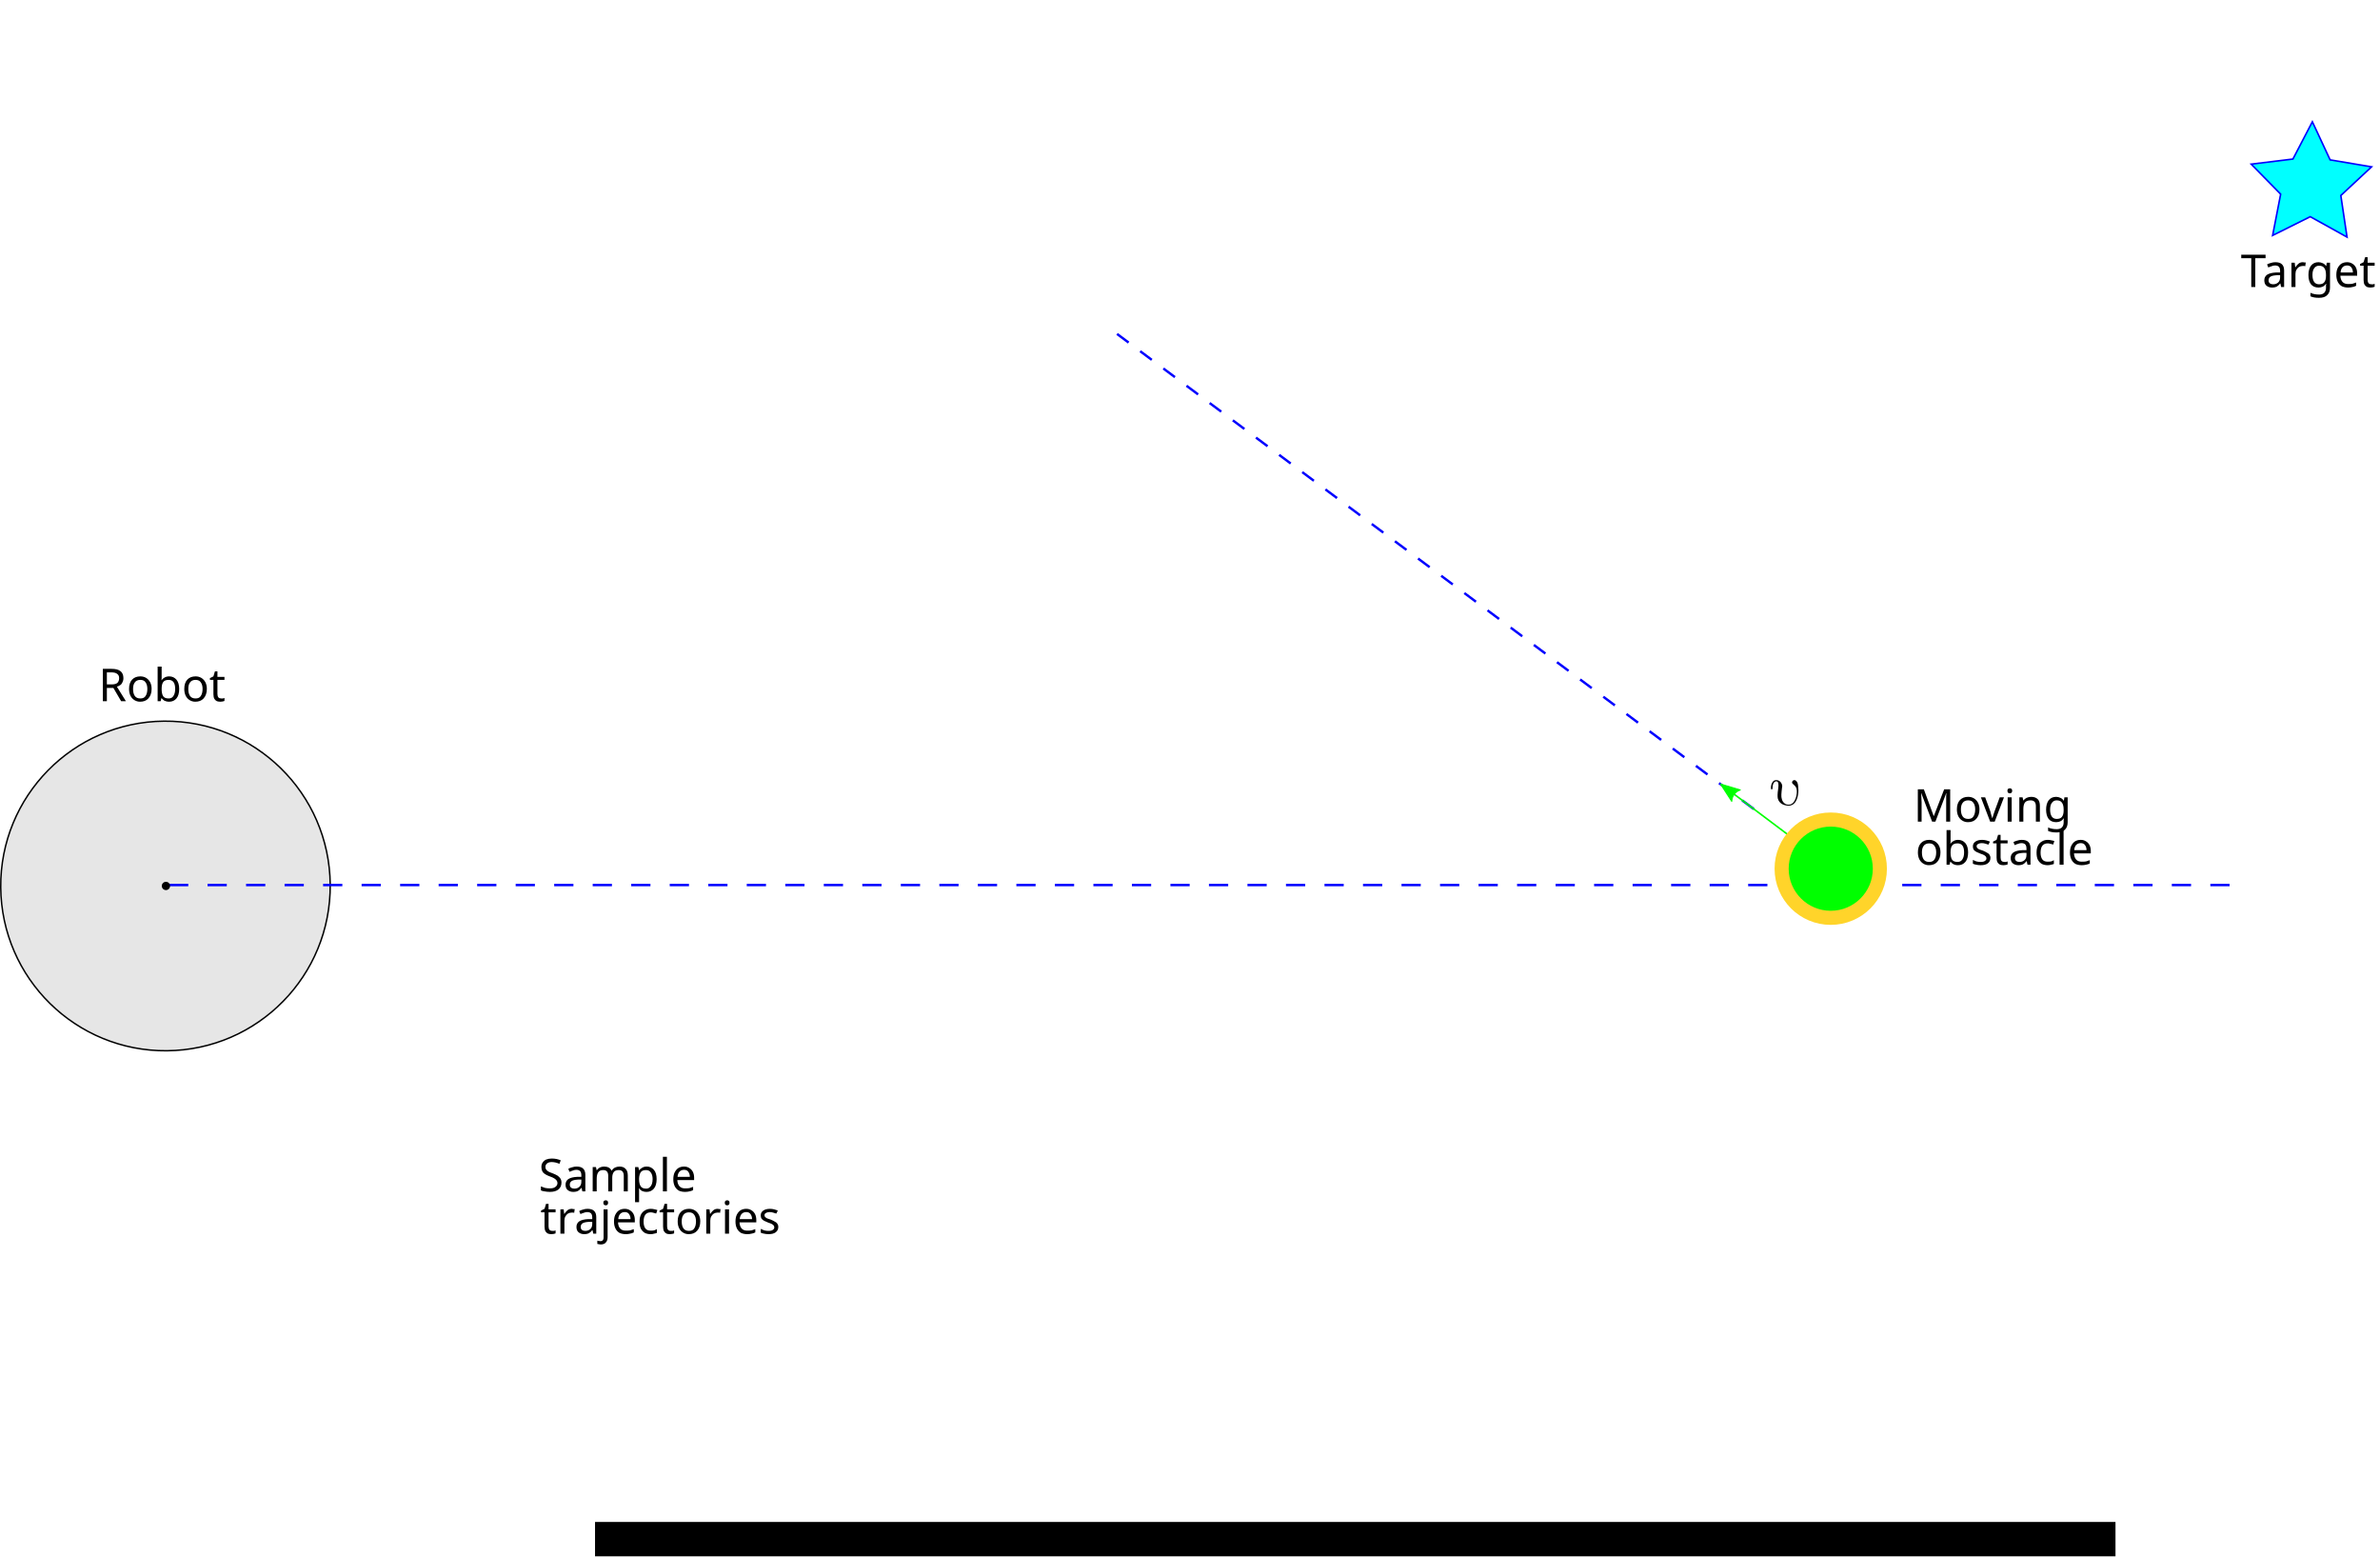
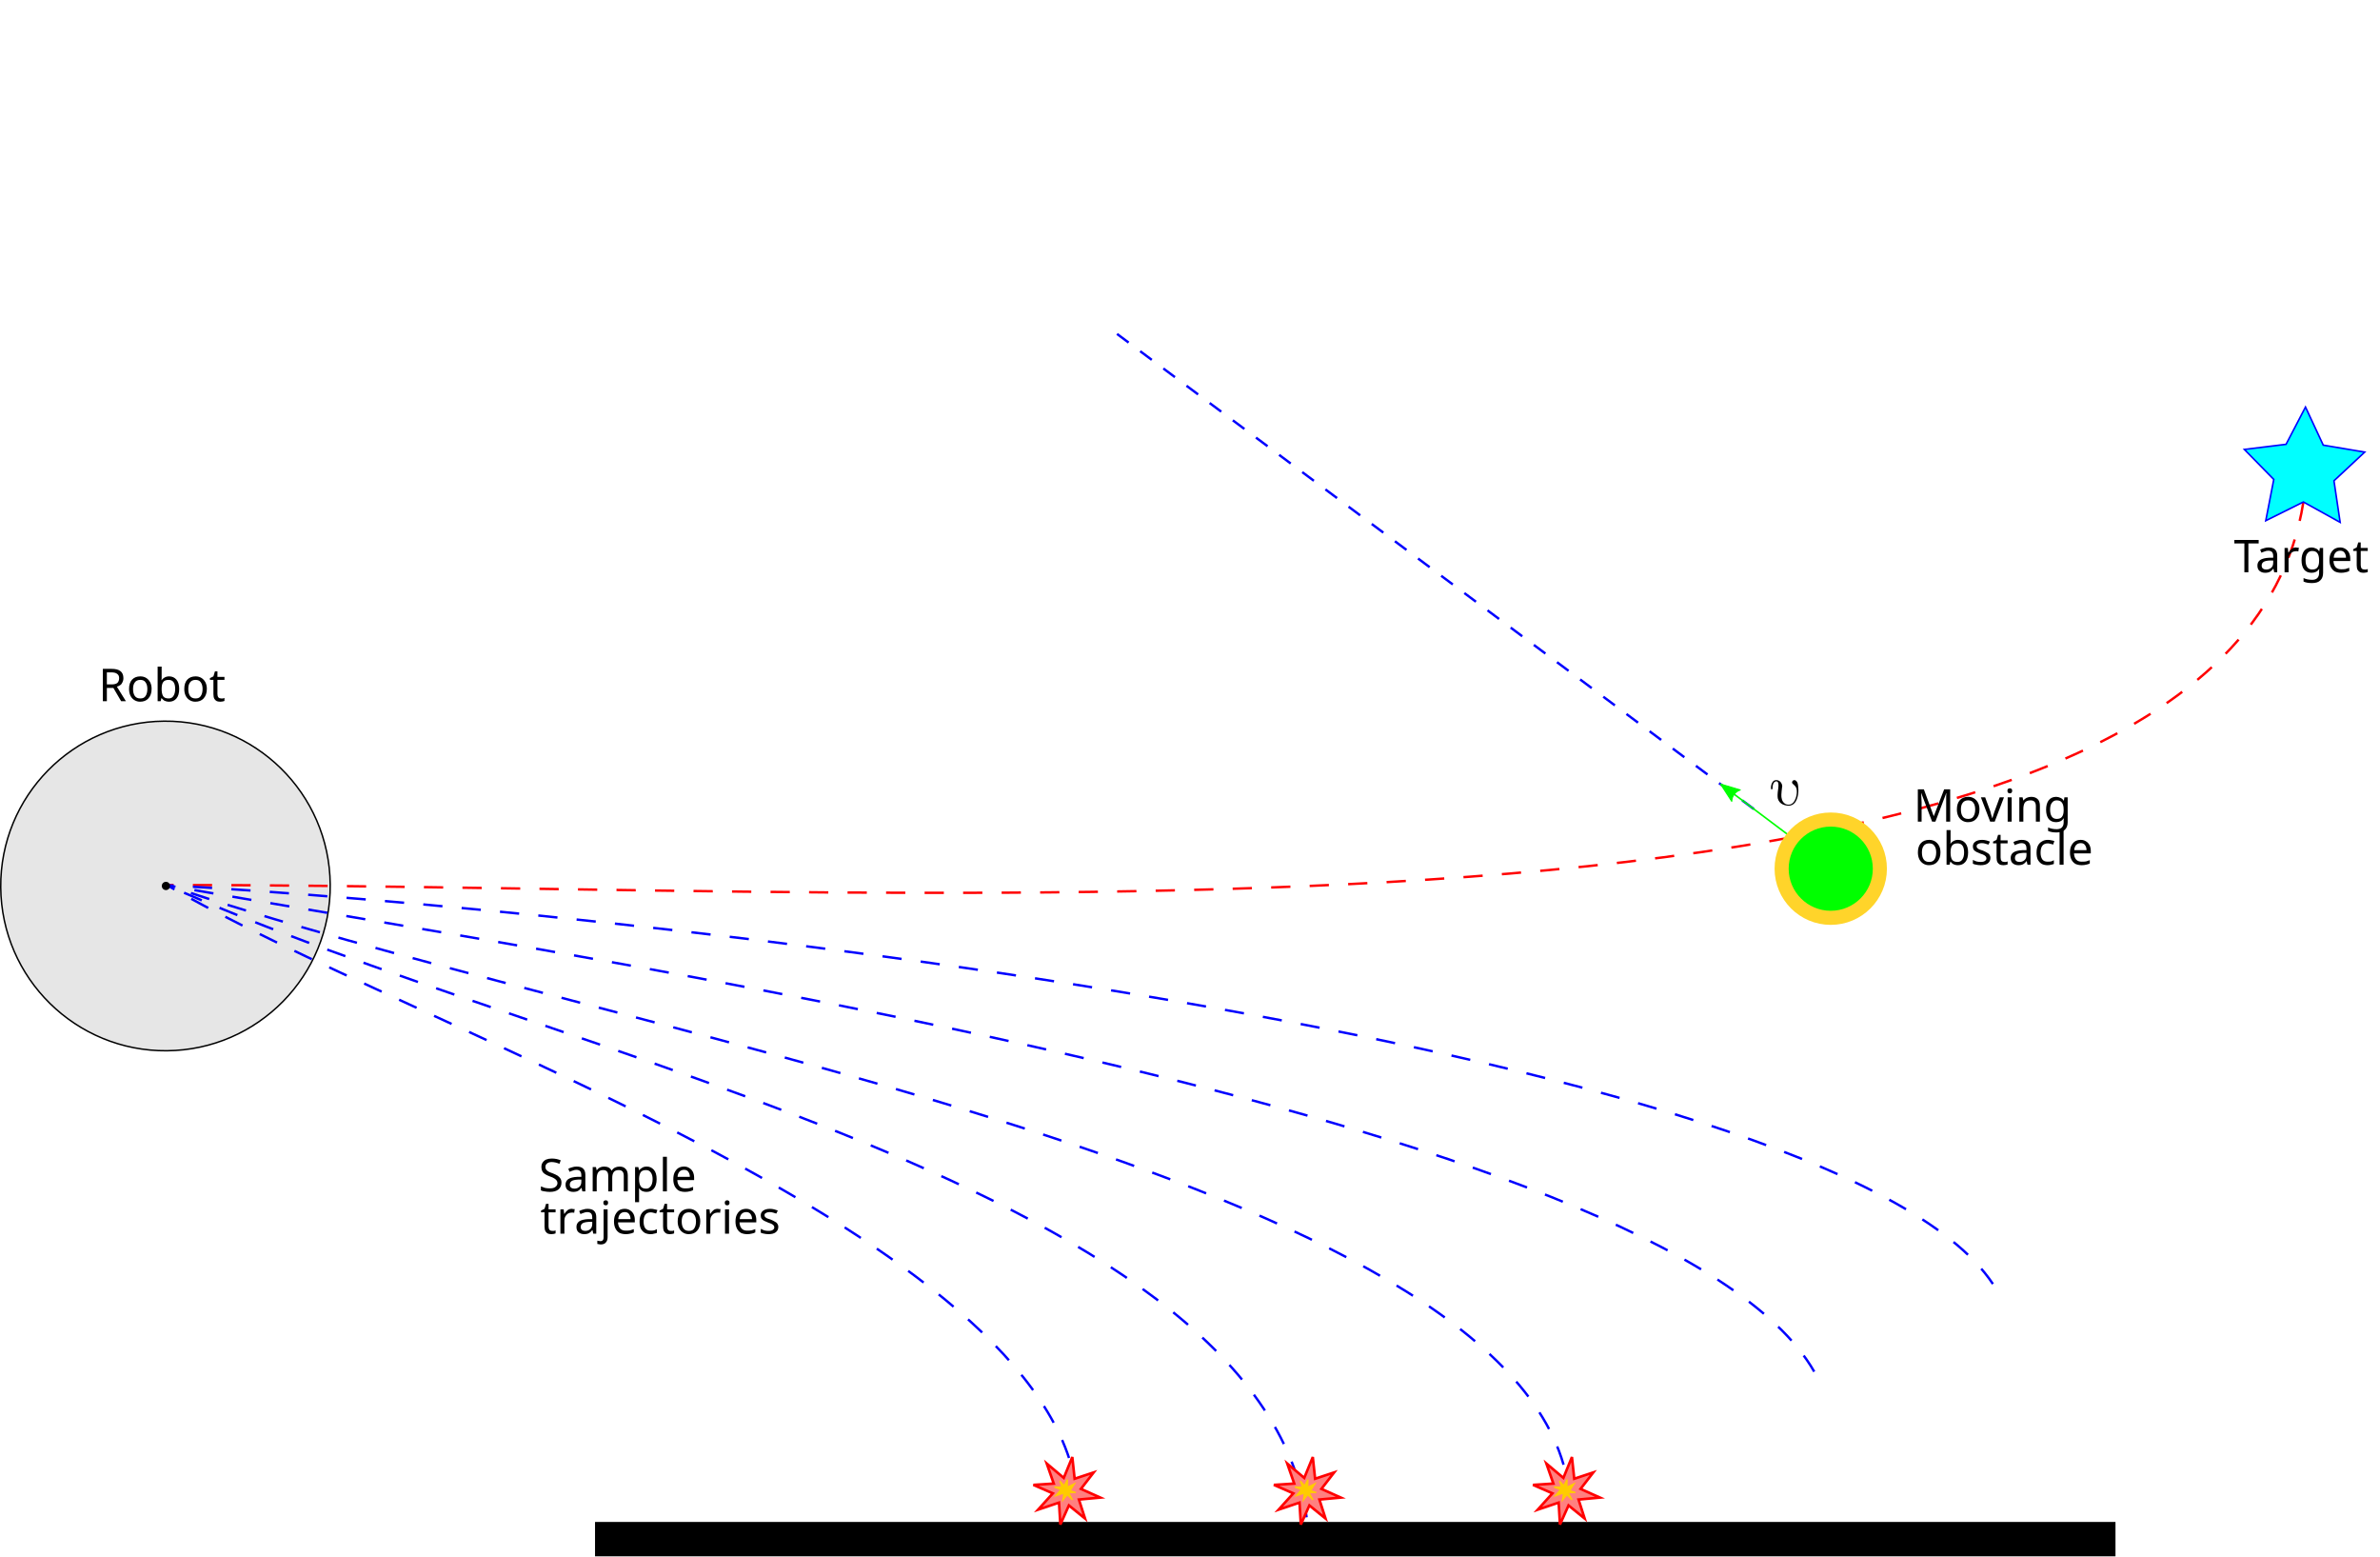
<svg xmlns="http://www.w3.org/2000/svg" xmlns:ns1="http://www.openswatchbook.org/uri/2009/osb" width="148.305mm" height="96.949mm" viewBox="0 0 148.305 96.949" version="1.1" id="svg8">
  <defs id="defs2">
    <marker orient="auto" refY="0" refX="0" id="marker10369" style="overflow:visible">
      <path id="path10367" style="fill:#000000;fill-opacity:1;fill-rule:evenodd;stroke:#000000;stroke-width:0.625;stroke-linejoin:round;stroke-opacity:1" d="M 8.719,4.034 -2.207,0.016 8.719,-4.002 c -1.745,2.372 -1.735,5.617 -6e-7,8.035 z" transform="matrix(1.1,0,0,1.1,1.1,0)" />
    </marker>
    <marker orient="auto" refY="0" refX="0" id="marker4769" style="overflow:visible">
      <path id="path4767" style="fill:#00ff00;fill-opacity:1;fill-rule:evenodd;stroke:#00ff00;stroke-width:0.625;stroke-linejoin:round;stroke-opacity:1" d="M 8.719,4.034 -2.207,0.016 8.719,-4.002 c -1.745,2.372 -1.735,5.617 -6e-7,8.035 z" transform="matrix(1.1,0,0,1.1,1.1,0)" />
    </marker>
    <marker style="overflow:visible" id="marker2928" refX="0" refY="0" orient="auto">
      <path transform="matrix(1.1,0,0,1.1,1.1,0)" d="M 8.719,4.034 -2.207,0.016 8.719,-4.002 c -1.745,2.372 -1.735,5.617 -6e-7,8.035 z" style="fill:#999999;fill-opacity:1;fill-rule:evenodd;stroke:#999999;stroke-width:0.625;stroke-linejoin:round;stroke-opacity:1" id="path2926" />
    </marker>
    <marker style="overflow:visible" id="marker1204" refX="0" refY="0" orient="auto">
      <path transform="matrix(-0.8,0,0,-0.8,-10,0)" style="fill:#999999;fill-opacity:1;fill-rule:evenodd;stroke:#999999;stroke-width:1pt;stroke-opacity:1" d="M 0,0 5,-5 -12.5,0 5,5 Z" id="path1202" />
    </marker>
    <linearGradient id="linearGradient5139" ns1:paint="solid">
      <stop style="stop-color:#00e100;stop-opacity:1;" offset="0" id="stop5137" />
    </linearGradient>
    <linearGradient id="linearGradient5133" ns1:paint="solid">
      <stop style="stop-color:#000000;stop-opacity:1;" offset="0" id="stop5131" />
    </linearGradient>
    <linearGradient id="linearGradient4597" ns1:paint="solid">
      <stop style="stop-color:#000000;stop-opacity:1;" offset="0" id="stop4595" />
    </linearGradient>
    <linearGradient id="linearGradient4591" ns1:paint="solid">
      <stop style="stop-color:#666666;stop-opacity:1;" offset="0" id="stop4589" />
    </linearGradient>
    <linearGradient id="linearGradient4559" ns1:paint="solid">
      <stop style="stop-color:#000000;stop-opacity:1;" offset="0" id="stop4557" />
    </linearGradient>
    <marker orient="auto" refY="0" refX="0" id="Arrow2Lend" style="overflow:visible">
      <path id="path4563" style="fill:#ff0000;fill-opacity:1;fill-rule:evenodd;stroke:#000000;stroke-width:0.625;stroke-linejoin:round;stroke-opacity:1" d="M 8.719,4.034 -2.207,0.016 8.719,-4.002 c -1.745,2.372 -1.735,5.617 -6e-7,8.035 z" transform="matrix(-1.1,0,0,-1.1,-1.1,0)" />
    </marker>
    <linearGradient id="linearGradient4531" ns1:paint="solid">
      <stop style="stop-color:#22aa00;stop-opacity:1;" offset="0" id="stop4529" />
    </linearGradient>
    <linearGradient id="linearGradient4525" ns1:paint="solid">
      <stop style="stop-color:#d4aa00;stop-opacity:1;" offset="0" id="stop4523" />
    </linearGradient>
    <clipPath clipPathUnits="userSpaceOnUse" id="clipPath4608">
      <g id="use4610">
        <circle style="fill:#666666;fill-opacity:1;stroke:none;stroke-width:0.808;stroke-miterlimit:4;stroke-dasharray:none;stroke-opacity:1" id="circle4670" cx="110.446" cy="65.928" r="2.5" />
        <rect style="fill:#666666;stroke-width:0.7;stroke-miterlimit:4;stroke-dasharray:none" id="rect4672" width="5" height="10" x="107.946" y="65.815" />
        <circle r="2.5" cy="75.939" cx="110.441" id="circle4674" style="fill:#666666;stroke-width:0.808;stroke-miterlimit:4;stroke-dasharray:none" />
      </g>
    </clipPath>
    <clipPath clipPathUnits="userSpaceOnUse" id="clipPath4691">
      <g id="use4693">
        <circle style="fill:#666666;fill-opacity:1;stroke:none;stroke-width:0.182;stroke-miterlimit:4;stroke-dasharray:none;stroke-opacity:1" id="circle5533" cx="84.31" cy="69.31" r="1.5" />
        <rect style="fill:#666666;fill-opacity:1;stroke:none;stroke-width:0.808;stroke-miterlimit:4;stroke-dasharray:none;stroke-opacity:1" id="rect5535" width="3" height="5" x="82.81" y="69.404" />
        <circle r="1.5" cy="74.48" cx="84.31" id="circle5537" style="fill:#666666;fill-opacity:1;stroke:none;stroke-width:0.182;stroke-miterlimit:4;stroke-dasharray:none;stroke-opacity:1" />
      </g>
    </clipPath>
  </defs>
  <g id="layer2" transform="translate(-16.9117,-55.47513)">
    <ellipse style="opacity:1;fill:#e6e6e6;fill-opacity:1;stroke:#000000;stroke-width:0.091;stroke-opacity:1" id="path4535" cx="110.898" cy="-26.256" rx="10.266" ry="10.266" transform="rotate(89.5)" />
  </g>
  <g id="layer3" transform="translate(-16.9117,-55.47513)">
    <g id="g4713" clip-path="url(#clipPath4691)" transform="matrix(0.00125978,0.5155708,-0.5155708,0.00125978,64.2551,75.27155)" style="opacity:1">
      <g id="g4711">
        <circle r="1.5" cy="69.31" cx="84.31" id="circle4705" style="fill:#666666;fill-opacity:1;stroke:none;stroke-width:0.182;stroke-miterlimit:4;stroke-dasharray:none;stroke-opacity:1" />
        <rect y="69.404" x="82.81" height="5" width="3" id="rect4707" style="fill:#666666;fill-opacity:1;stroke:none;stroke-width:0.808;stroke-miterlimit:4;stroke-dasharray:none;stroke-opacity:1" />
        <circle style="fill:#666666;fill-opacity:1;stroke:none;stroke-width:0.182;stroke-miterlimit:4;stroke-dasharray:none;stroke-opacity:1" id="circle4709" cx="84.31" cy="74.48" r="1.5" />
      </g>
    </g>
    <g transform="matrix(0.00125978,0.5155708,-0.5155708,0.00125978,64.11259,58.94098)" clip-path="url(#clipPath4691)" id="g5601" style="opacity:1">
      <g id="g5599">
        <circle style="fill:#666666;fill-opacity:1;stroke:none;stroke-width:0.182;stroke-miterlimit:4;stroke-dasharray:none;stroke-opacity:1" id="circle5593" cx="84.31" cy="69.31" r="1.5" />
        <rect style="fill:#666666;fill-opacity:1;stroke:none;stroke-width:0.808;stroke-miterlimit:4;stroke-dasharray:none;stroke-opacity:1" id="rect5595" width="3" height="5" x="82.81" y="69.404" />
        <circle r="1.5" cy="74.48" cx="84.31" id="circle5597" style="fill:#666666;fill-opacity:1;stroke:none;stroke-width:0.182;stroke-miterlimit:4;stroke-dasharray:none;stroke-opacity:1" />
      </g>
    </g>
    <g transform="matrix(4.9205338e-4,0.3265814,-0.3752682,0.00122289,46.47463,83.1097)" clip-path="url(#clipPath4691)" id="g5611" style="opacity:1">
      <g id="g5609">
        <circle style="fill:#666666;fill-opacity:1;stroke:none;stroke-width:0.182;stroke-miterlimit:4;stroke-dasharray:none;stroke-opacity:1" id="circle5603" cx="84.31" cy="69.31" r="1.5" />
        <rect style="fill:#666666;fill-opacity:1;stroke:none;stroke-width:0.808;stroke-miterlimit:4;stroke-dasharray:none;stroke-opacity:1" id="rect5605" width="3" height="5" x="82.81" y="69.404" />
        <circle r="1.5" cy="74.48" cx="84.31" id="circle5607" style="fill:#666666;fill-opacity:1;stroke:none;stroke-width:0.182;stroke-miterlimit:4;stroke-dasharray:none;stroke-opacity:1" />
      </g>
    </g>
  </g>
  <g id="layer1" transform="translate(-16.9117,-55.47513)">
-     <path style="opacity:1;fill:none;stroke:#0000ff;stroke-width:0.15;stroke-linecap:butt;stroke-linejoin:miter;stroke-miterlimit:4;stroke-dasharray:1.2, 1.2;stroke-dashoffset:0;stroke-opacity:1" d="M 155.844,110.608 H 27.334" id="path5589" />
+     <path style="opacity:1;fill:none;stroke:#ff0000;stroke-width:0.15;stroke-linecap:butt;stroke-linejoin:miter;stroke-miterlimit:4;stroke-dasharray:1.2, 1.2;stroke-dashoffset:0;stroke-opacity:1" d="M 160.443,86.745 C 155.716,116.716 77.607,110.55 27.334,110.608" id="path5589" />
+     <path style="opacity:1;fill:none;stroke:#0000ff;stroke-width:0.15;stroke-linecap:butt;stroke-linejoin:miter;stroke-miterlimit:4;stroke-dasharray:1.2, 1.2;stroke-dashoffset:0;stroke-opacity:1" d="M 84.044,148.637 C 82.269,132.365 42.582,119.52 27.317,110.614" id="path8813" />
+     <path id="path8815" d="M 98.496,152.386 C 98.675,129.917 51.574,121.623 27.317,110.611" style="opacity:1;fill:none;stroke:#0000ff;stroke-width:0.15;stroke-linecap:butt;stroke-linejoin:miter;stroke-miterlimit:4;stroke-dasharray:1.2, 1.2;stroke-dashoffset:0;stroke-opacity:1" />
+     <path style="opacity:1;fill:none;stroke:#0000ff;stroke-width:0.15;stroke-linecap:butt;stroke-linejoin:miter;stroke-miterlimit:4;stroke-dasharray:1.2, 1.2;stroke-dashoffset:0;stroke-opacity:1" d="M 114.341,146.715 C 109.006,128.248 53.957,119.725 27.317,110.608" id="path8817" />
+     <path id="path8819" d="M 129.962,140.92 C 120.773,124.866 52.496,115.109 27.325,110.623" style="opacity:1;fill:none;stroke:#0000ff;stroke-width:0.15;stroke-linecap:butt;stroke-linejoin:miter;stroke-miterlimit:4;stroke-dasharray:1.2, 1.2;stroke-dashoffset:0;stroke-opacity:1" />
+     <path style="opacity:1;fill:none;stroke:#0000ff;stroke-width:0.15;stroke-linecap:butt;stroke-linejoin:miter;stroke-miterlimit:4;stroke-dasharray:1.2, 1.2;stroke-dashoffset:0;stroke-opacity:1" d="M 141.096,135.46 C 131.038,120.237 53.618,112.041 27.325,110.623" id="path8821" />
    <path id="path8886" d="M 86.518,76.277 126.448,106.06" style="opacity:1;fill:none;stroke:#0000ff;stroke-width:0.15;stroke-linecap:butt;stroke-linejoin:miter;stroke-miterlimit:4;stroke-dasharray:0.9, 0.9;stroke-dashoffset:0;stroke-opacity:1" />
    <path style="opacity:1;fill:#00ff00;stroke:#00ff00;stroke-width:0.1;stroke-linecap:butt;stroke-linejoin:miter;stroke-miterlimit:4;stroke-dasharray:none;stroke-dashoffset:0;stroke-opacity:1;marker-start:url(#marker4769)" d="m 124.233,104.395 5.337,4.012" id="path8888" />
-     <path style="fill:#00ffff;fill-opacity:1;stroke:#0000ff;stroke-width:0.098;stroke-miterlimit:4;stroke-dasharray:none;stroke-dashoffset:0;stroke-opacity:1" id="path9312" d="m 163.162,70.244 -2.291,-1.27 -2.345,1.167 0.5,-2.571 -1.835,-1.869 2.6,-0.319 1.211,-2.322 1.107,2.374 2.583,0.434 -1.916,1.786 z" />
+     <path style="fill:#00ffff;fill-opacity:1;stroke:#0000ff;stroke-width:0.098;stroke-miterlimit:4;stroke-dasharray:none;stroke-dashoffset:0;stroke-opacity:1" id="path9312" d="m 162.734,88.015 -2.291,-1.27 -2.345,1.167 0.5,-2.571 -1.835,-1.869 2.6,-0.319 1.211,-2.322 1.107,2.374 2.583,0.434 -1.916,1.786 z" />
  </g>
  <g id="layer5" transform="translate(-16.9117,-55.47513)">
    <circle style="fill:#00ff00;fill-opacity:1;stroke:#ffd42a;stroke-width:0.878;stroke-miterlimit:4;stroke-dasharray:none;stroke-dashoffset:0;stroke-opacity:1" id="path8884" cx="130.991" cy="109.589" r="3.061" />
  </g>
  <g id="layer4" transform="translate(-16.9117,-55.47513)">
    <circle style="opacity:1;fill:#000000;fill-opacity:1;stroke:none;stroke-width:0.035;stroke-miterlimit:4;stroke-dasharray:0.106, 0.106;stroke-dashoffset:0;stroke-opacity:1" id="path1054" cx="101.398" cy="52.035" transform="rotate(49)" r="0.258" />
  </g>
  <g id="layer6" transform="translate(-16.9117,-55.47513)">
    <rect style="fill:#000000;fill-opacity:1;stroke:none;stroke-width:0.042;stroke-miterlimit:4;stroke-dasharray:none;stroke-dashoffset:0;stroke-opacity:1" id="rect8801" width="94.744" height="2.141" x="53.99" y="150.283" />
  </g>
  <g id="layer8" transform="translate(-16.9117,-55.47513)">
+     <path transform="translate(46.88055,140.9507)" style="fill:#ff8080;fill-opacity:1;stroke:#ff0000;stroke-width:0.161;stroke-miterlimit:4;stroke-dasharray:none;stroke-dashoffset:0;stroke-opacity:1" id="path9421" d="M 37.642,9.119 36.637,8.303 36.105,9.493 36.022,8.128 34.719,8.566 35.635,7.551 34.426,7.024 35.693,6.943 35.257,5.695 36.318,6.588 36.85,5.289 36.994,6.64 38.181,6.248 37.387,7.274 38.597,7.814 37.262,7.937 Z" />
+     <path style="fill:#ffcc00;fill-opacity:1;stroke:#ffcc00;stroke-width:0.311;stroke-miterlimit:4;stroke-dasharray:none;stroke-dashoffset:0;stroke-opacity:1" id="path9423" d="m 62.468,19.881 -1.986,-0.098 0.295,1.398 -0.867,-1.52 -1.076,1.697 0.481,-1.714 -1.65,-0.271 1.612,-0.622 -1.567,-1.407 1.957,0.391 -0.266,-1.691 0.867,1.58 1.076,-1.153 -0.511,1.463 1.679,-0.022 -1.642,0.854 z" transform="matrix(0.1266483,-0.2259162,0.2259162,0.1266483,71.46366,159.496)" />
+     <path d="M 37.642,9.119 36.637,8.303 36.105,9.493 36.022,8.128 34.719,8.566 35.635,7.551 34.426,7.024 35.693,6.943 35.257,5.695 36.318,6.588 36.85,5.289 36.994,6.64 38.181,6.248 37.387,7.274 38.597,7.814 37.262,7.937 Z" id="path9425" style="fill:#ff8080;fill-opacity:1;stroke:#ff0000;stroke-width:0.161;stroke-miterlimit:4;stroke-dasharray:none;stroke-dashoffset:0;stroke-opacity:1" transform="translate(61.86621,140.9507)" />
+     <path transform="matrix(0.1266483,-0.2259162,0.2259162,0.1266483,86.44932,159.496)" d="m 62.468,19.881 -1.986,-0.098 0.295,1.398 -0.867,-1.52 -1.076,1.697 0.481,-1.714 -1.65,-0.271 1.612,-0.622 -1.567,-1.407 1.957,0.391 -0.266,-1.691 0.867,1.58 1.076,-1.153 -0.511,1.463 1.679,-0.022 -1.642,0.854 z" id="path9427" style="fill:#ffcc00;fill-opacity:1;stroke:#ffcc00;stroke-width:0.311;stroke-miterlimit:4;stroke-dasharray:none;stroke-dashoffset:0;stroke-opacity:1" />
+     <path transform="translate(78.01383,140.9507)" style="fill:#ff8080;fill-opacity:1;stroke:#ff0000;stroke-width:0.161;stroke-miterlimit:4;stroke-dasharray:none;stroke-dashoffset:0;stroke-opacity:1" id="path9429" d="M 37.642,9.119 36.637,8.303 36.105,9.493 36.022,8.128 34.719,8.566 35.635,7.551 34.426,7.024 35.693,6.943 35.257,5.695 36.318,6.588 36.85,5.289 36.994,6.64 38.181,6.248 37.387,7.274 38.597,7.814 37.262,7.937 Z" />
+     <path style="fill:#ffcc00;fill-opacity:1;stroke:#ffcc00;stroke-width:0.311;stroke-miterlimit:4;stroke-dasharray:none;stroke-dashoffset:0;stroke-opacity:1" id="path9431" d="m 62.468,19.881 -1.986,-0.098 0.295,1.398 -0.867,-1.52 -1.076,1.697 0.481,-1.714 -1.65,-0.271 1.612,-0.622 -1.567,-1.407 1.957,0.391 -0.266,-1.691 0.867,1.58 1.076,-1.153 -0.511,1.463 1.679,-0.022 -1.642,0.854 z" transform="matrix(0.1266483,-0.2259162,0.2259162,0.1266483,102.5969,159.496)" />
    <text xml:space="preserve" style="font-style:normal;font-weight:normal;font-size:10.583px;line-height:1.25;font-family:sans-serif;letter-spacing:0px;word-spacing:0px;fill:#000000;fill-opacity:1;stroke:none;stroke-width:0.265" x="23.039" y="99.157" id="text9435">
      <tspan id="tspan9433" x="23.039" y="99.157" style="font-size:2.822px;stroke-width:0.265">Robot</tspan>
    </text>
    <text id="text9439" y="129.694" x="50.477" style="font-style:normal;font-weight:normal;font-size:10.583px;line-height:1.25;font-family:sans-serif;letter-spacing:0px;word-spacing:0px;fill:#000000;fill-opacity:1;stroke:none;stroke-width:0.265" xml:space="preserve">
      <tspan style="font-size:2.822px;stroke-width:0.265" y="129.694" x="50.477" id="tspan9453">Sample</tspan>
    </text>
    <text xml:space="preserve" style="font-style:normal;font-weight:normal;font-size:10.583px;line-height:1.25;font-family:sans-serif;letter-spacing:0px;word-spacing:0px;fill:#000000;fill-opacity:1;stroke:none;stroke-width:0.265" x="136.137" y="106.663" id="text9443">
      <tspan id="tspan9441" x="136.137" y="106.663" style="font-size:2.822px;stroke-width:0.265">Moving</tspan>
    </text>
-     <text id="text9447" y="73.355" x="156.538" style="font-style:normal;font-weight:normal;font-size:10.583px;line-height:1.25;font-family:sans-serif;letter-spacing:0px;word-spacing:0px;fill:#000000;fill-opacity:1;stroke:none;stroke-width:0.265" xml:space="preserve">
-       <tspan style="font-size:2.822px;stroke-width:0.265" y="73.355" x="156.538" id="tspan9445">Target</tspan>
+     <text id="text9447" y="91.126" x="156.11" style="font-style:normal;font-weight:normal;font-size:10.583px;line-height:1.25;font-family:sans-serif;letter-spacing:0px;word-spacing:0px;fill:#000000;fill-opacity:1;stroke:none;stroke-width:0.265" xml:space="preserve">
+       <tspan style="font-size:2.822px;stroke-width:0.265" y="91.126" x="156.11" id="tspan9445">Target</tspan>
    </text>
    <text xml:space="preserve" style="font-style:normal;font-weight:normal;font-size:10.583px;line-height:1.25;font-family:sans-serif;letter-spacing:0px;word-spacing:0px;fill:#000000;fill-opacity:1;stroke:none;stroke-width:0.265" x="50.577" y="132.324" id="text9459">
      <tspan id="tspan9457" x="50.577" y="132.324" style="font-size:2.822px;stroke-width:0.265">trajectories</tspan>
    </text>
    <text id="text9471" y="109.34" x="136.266" style="font-style:normal;font-weight:normal;font-size:10.583px;line-height:1.25;font-family:sans-serif;letter-spacing:0px;word-spacing:0px;fill:#000000;fill-opacity:1;stroke:none;stroke-width:0.265" xml:space="preserve">
      <tspan style="font-size:2.822px;stroke-width:0.265" y="109.34" x="136.266" id="tspan9469">obstacle</tspan>
    </text>
    <text id="text9475" y="94.887" x="145.986" style="font-style:normal;font-weight:normal;font-size:10.583px;line-height:1.25;font-family:sans-serif;letter-spacing:0px;word-spacing:0px;fill:#000000;fill-opacity:1;stroke:none;stroke-width:0.265" xml:space="preserve">
      <tspan style="font-style:normal;font-variant:normal;font-weight:normal;font-stretch:normal;font-size:2.822px;font-family:'03bd';-inkscape-font-specification:'03bd';stroke-width:0.265" y="104.251" x="145.986" id="tspan9473" />
    </text>
    <text xml:space="preserve" style="font-style:normal;font-variant:normal;font-weight:normal;font-stretch:normal;font-size:3.528px;line-height:1.25;font-family:'Latin Modern Math';-inkscape-font-specification:'Latin Modern Math';letter-spacing:0px;word-spacing:0px;fill:#000000;fill-opacity:1;stroke:none;stroke-width:0.265" x="127.254" y="105.631" id="text964">
      <tspan id="tspan962" x="127.254" y="105.631" style="stroke-width:0.265">υ</tspan>
    </text>
  </g>
</svg>
